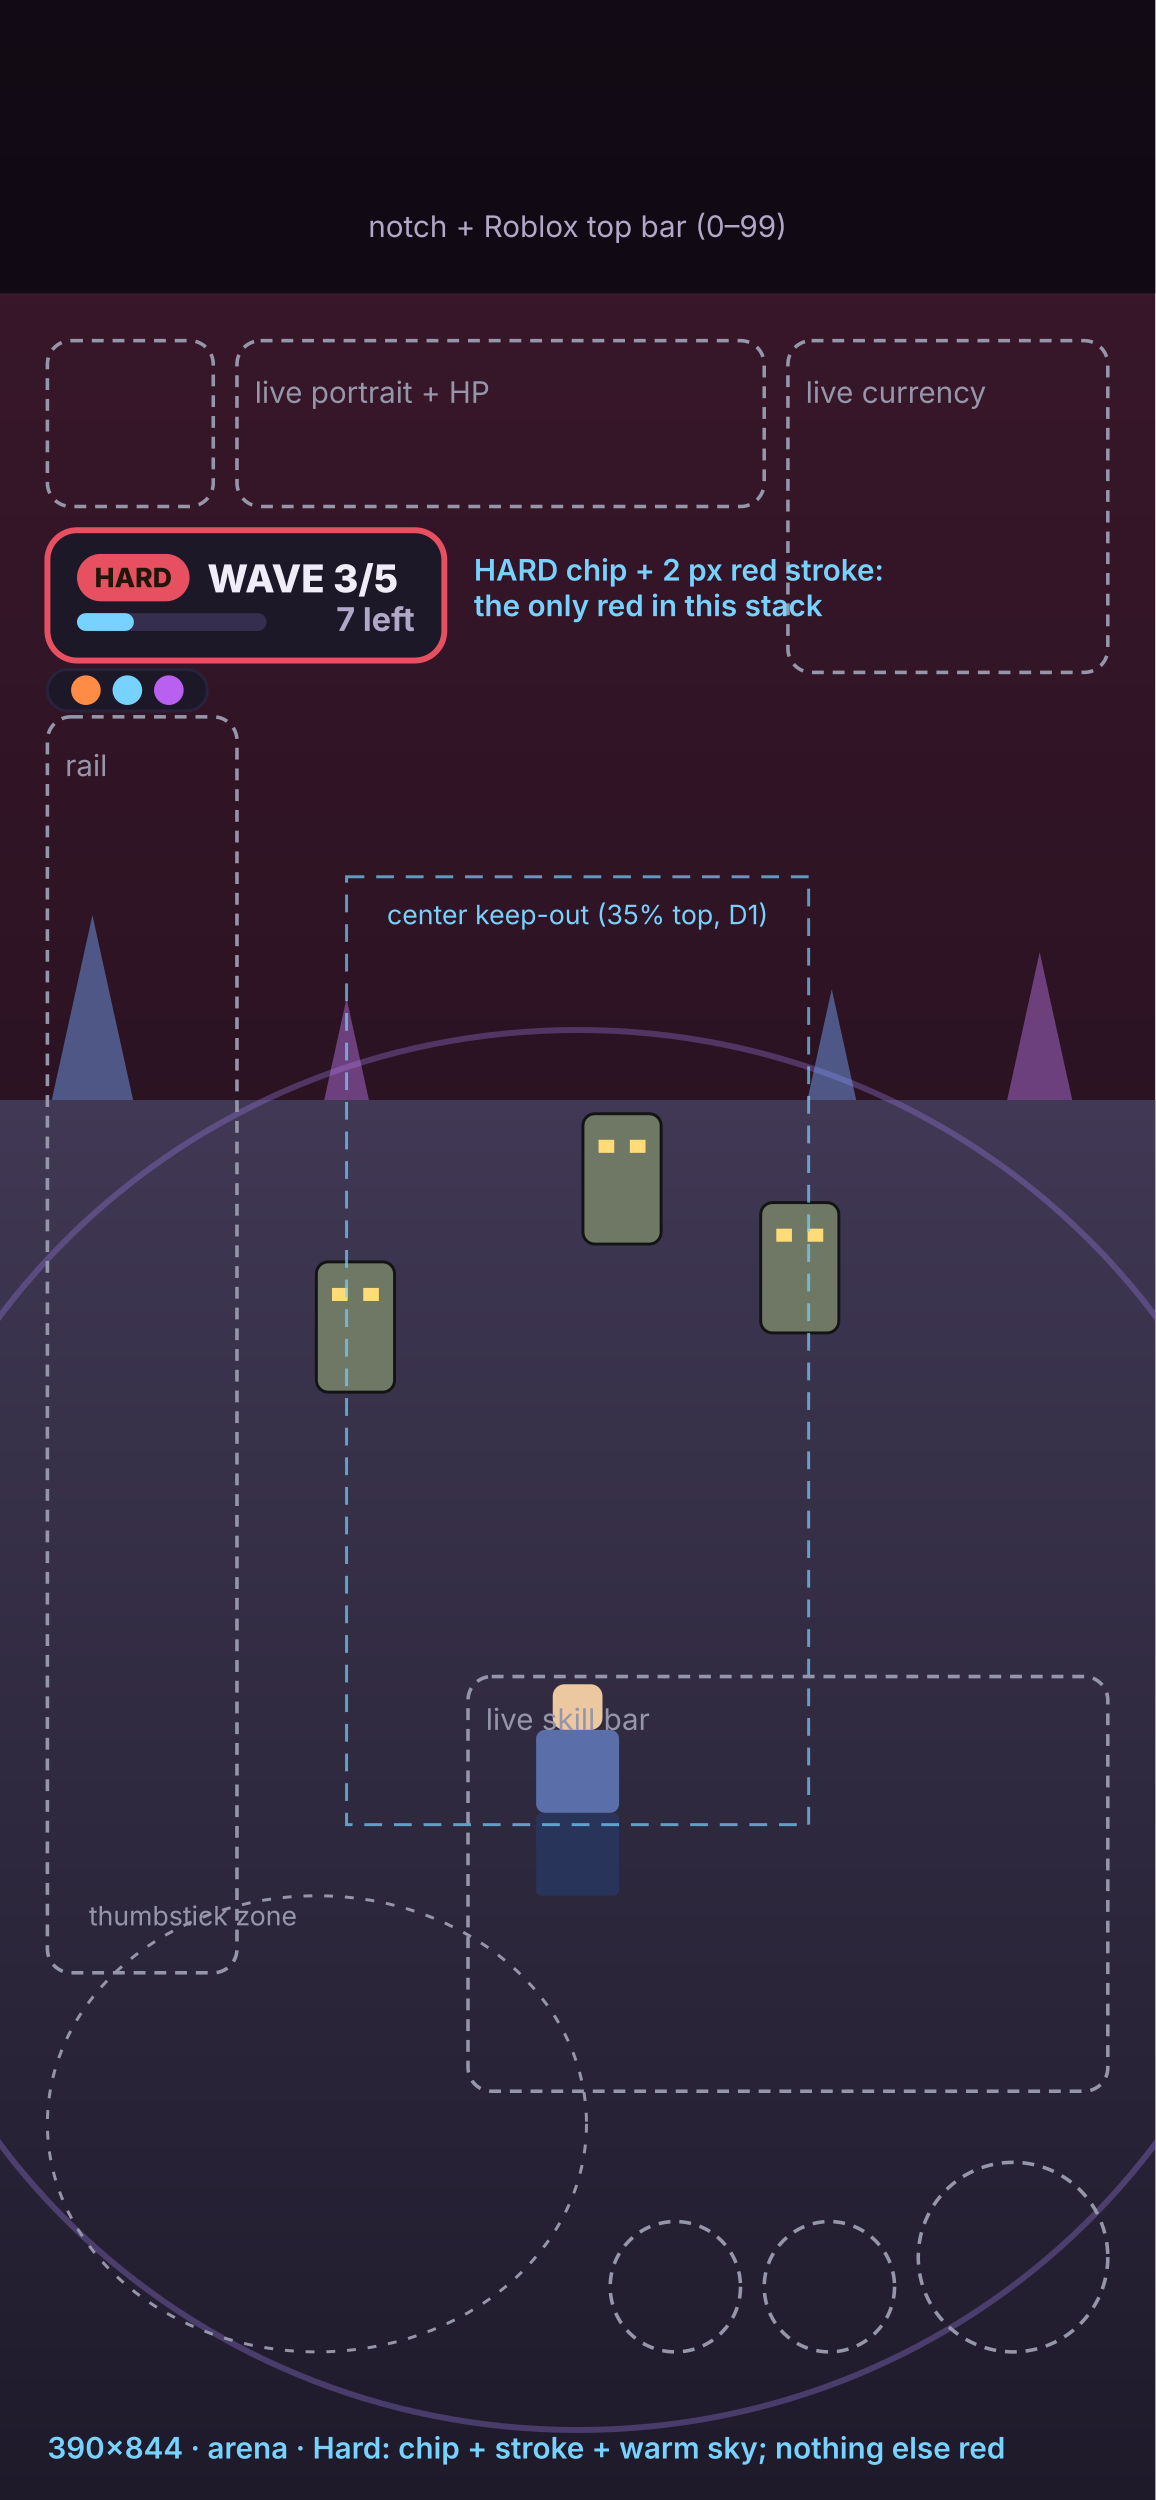
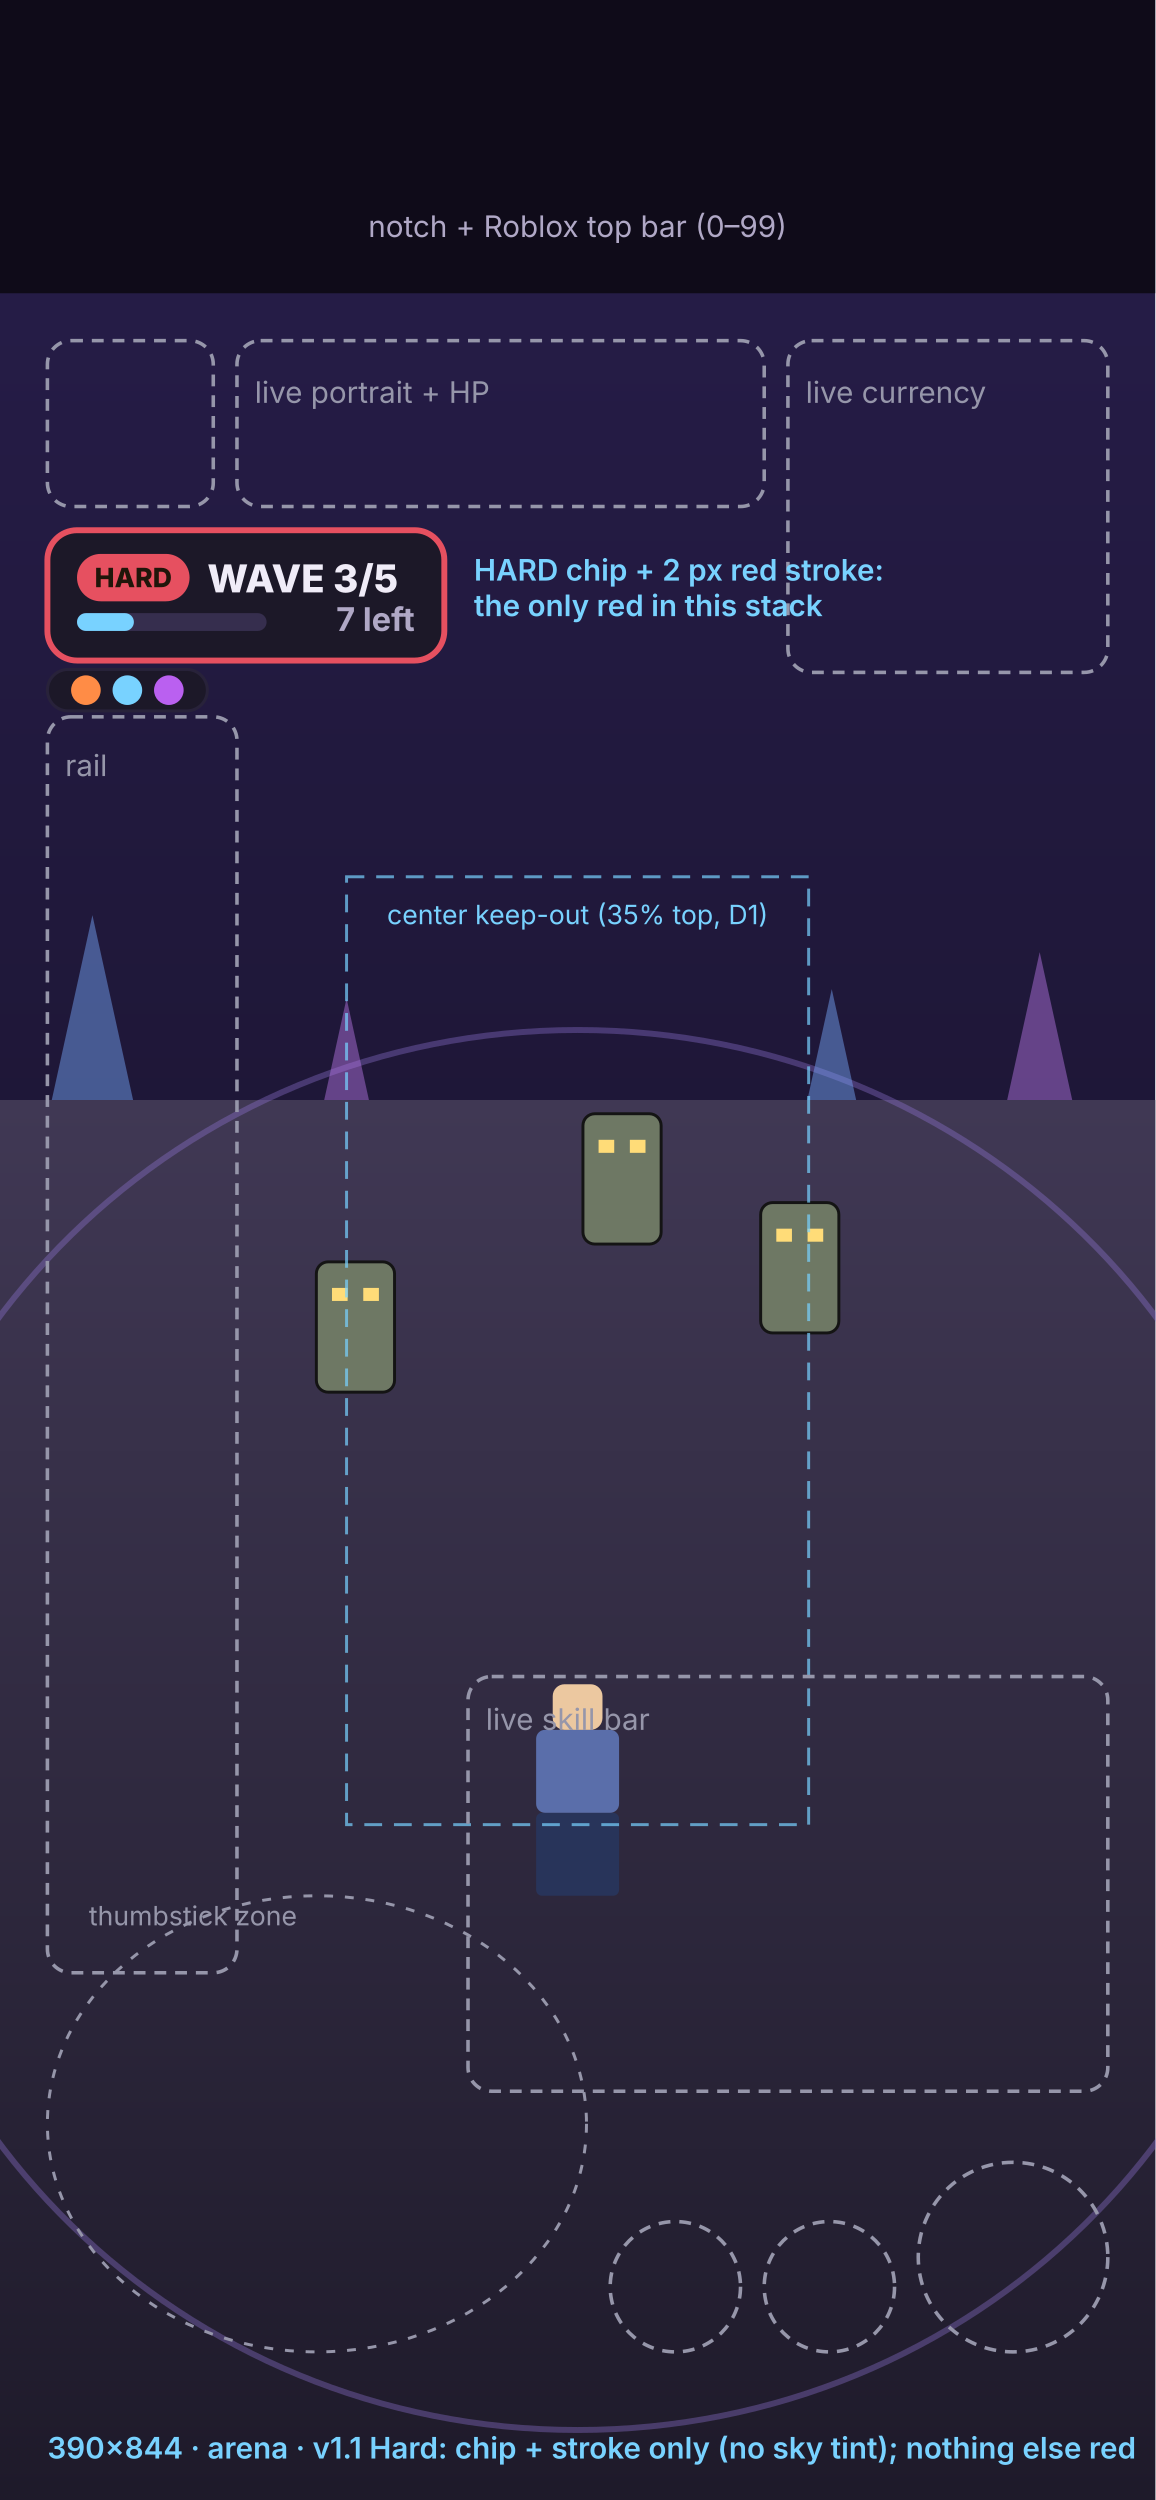
<svg xmlns="http://www.w3.org/2000/svg" width="390" height="844" viewBox="0 0 390 844">
  <defs>
    <linearGradient id="asky" x1="0" y1="0" x2="0" y2="1">
-       <stop offset="0" stop-color="rgb(60,24,44)" />
-       <stop offset="1" stop-color="rgb(22,12,22)" />
+       <stop offset="0" stop-color="rgb(40,30,76)" />
+       <stop offset="1" stop-color="rgb(18,14,30)" />
    </linearGradient>
    <linearGradient id="agnd" x1="0" y1="0" x2="0" y2="1">
      <stop offset="0" stop-color="rgb(64,56,84)" />
      <stop offset="1" stop-color="rgb(30,26,42)" />
    </linearGradient>
  </defs>
  <rect x="0" y="0" width="390" height="844" rx="0" fill="url(#asky)" />
  <polygon points="0,371.36 390,371.36 390,844 0,844" fill="url(#agnd)" />
  <ellipse cx="195.0" cy="584.048" rx="241.8" ry="236.32" fill="none" stroke="rgb(150,120,220)" stroke-opacity="0.35" stroke-width="2" />
  <polygon points="31.2,308.96 44.928,371.36 17.472,371.36" fill="rgb(120,170,255)" opacity="0.45" />
  <polygon points="351.0,321.44 361.982,371.36 340.018,371.36" fill="rgb(186,120,232)" opacity="0.45" />
  <polygon points="117.0,337.04 124.55,371.36 109.45,371.36" fill="rgb(186,120,232)" opacity="0.45" />
  <polygon points="280.8,333.92 289.037,371.36 272.563,371.36" fill="rgb(120,170,255)" opacity="0.45" />
  <rect x="106.8" y="426" width="26.4" height="44" rx="4" fill="rgb(110,120,100)" stroke="rgb(20,20,20)" stroke-width="1" />
  <rect x="112.08" y="434.8" width="5.28" height="4.4" rx="0" fill="rgb(255,220,120)" />
  <rect x="122.64" y="434.8" width="5.28" height="4.4" rx="0" fill="rgb(255,220,120)" />
  <rect x="256.8" y="406" width="26.4" height="44" rx="4" fill="rgb(110,120,100)" stroke="rgb(20,20,20)" stroke-width="1" />
  <rect x="262.08" y="414.8" width="5.28" height="4.4" rx="0" fill="rgb(255,220,120)" />
  <rect x="272.64" y="414.8" width="5.28" height="4.4" rx="0" fill="rgb(255,220,120)" />
  <rect x="196.8" y="376" width="26.4" height="44" rx="4" fill="rgb(110,120,100)" stroke="rgb(20,20,20)" stroke-width="1" />
  <rect x="202.08" y="384.8" width="5.28" height="4.4" rx="0" fill="rgb(255,220,120)" />
  <rect x="212.64" y="384.8" width="5.28" height="4.4" rx="0" fill="rgb(255,220,120)" />
  <rect x="181.0" y="612.0" width="28.0" height="28.0" rx="2" fill="rgb(40,52,90)" />
  <rect x="181.0" y="584.0" width="28.0" height="28.0" rx="3" fill="rgb(90,110,170)" />
  <rect x="186.6" y="568.6" width="16.8" height="15.4" rx="4" fill="rgb(236,200,160)" />
  <rect x="0" y="0" width="390" height="99" rx="0" fill="rgb(10,8,16)" opacity="0.85" />
  <text x="195" y="80" font-family="'Builder Sans','BuilderSans','Inter','Segoe UI',Arial,sans-serif" font-size="10" font-weight="400" fill="rgb(176,168,198)" text-anchor="middle">notch + Roblox top bar (0–99)</text>
  <rect x="16" y="115" width="56" height="56" rx="8" fill="none" stroke="rgb(150,150,170)" stroke-width="1.2" stroke-dasharray="4 3" />
  <rect x="80" y="115" width="178" height="56" rx="8" fill="none" stroke="rgb(150,150,170)" stroke-width="1.2" stroke-dasharray="4 3" />
  <text x="86" y="136" font-family="'Builder Sans','BuilderSans','Inter','Segoe UI',Arial,sans-serif" font-size="10" font-weight="400" fill="rgb(150,150,170)" text-anchor="start">live portrait + HP</text>
  <rect x="266" y="115" width="108" height="112" rx="8" fill="none" stroke="rgb(150,150,170)" stroke-width="1.2" stroke-dasharray="4 3" />
  <text x="272" y="136" font-family="'Builder Sans','BuilderSans','Inter','Segoe UI',Arial,sans-serif" font-size="10" font-weight="400" fill="rgb(150,150,170)" text-anchor="start">live currency</text>
  <rect x="16" y="242" width="64" height="424" rx="8" fill="none" stroke="rgb(150,150,170)" stroke-width="1.2" stroke-dasharray="4 3" />
  <text x="22" y="262" font-family="'Builder Sans','BuilderSans','Inter','Segoe UI',Arial,sans-serif" font-size="10" font-weight="400" fill="rgb(150,150,170)" text-anchor="start">rail</text>
  <rect x="117" y="296" width="156" height="320" rx="0" fill="none" stroke="rgb(120,210,255)" stroke-width="1" stroke-dasharray="6 4" stroke-opacity="0.7" />
  <text x="195" y="312" font-family="'Builder Sans','BuilderSans','Inter','Segoe UI',Arial,sans-serif" font-size="9" font-weight="400" fill="rgb(120,210,255)" text-anchor="middle">center keep-out (35% top, D1)</text>
  <ellipse cx="107" cy="717" rx="91" ry="77" fill="none" stroke="rgb(150,150,170)" stroke-width="1" stroke-dasharray="3 4" />
  <text x="30" y="650" font-family="'Builder Sans','BuilderSans','Inter','Segoe UI',Arial,sans-serif" font-size="9" font-weight="400" fill="rgb(150,150,170)" text-anchor="start">thumbstick zone</text>
  <rect x="16" y="179" width="134" height="44" rx="10" fill="rgb(28,24,40)" stroke="rgb(230,80,96)" stroke-width="2" />
  <rect x="26" y="187" width="38" height="16" rx="8.0" fill="rgb(230,80,96)" />
  <text x="45.0" y="198.24" font-family="'Builder Sans','BuilderSans','Inter','Segoe UI',Arial,sans-serif" font-size="9" font-weight="800" fill="rgb(32,22,10)" text-anchor="middle">HARD</text>
  <text x="70" y="200" font-family="'Builder Sans','BuilderSans','Inter','Segoe UI',Arial,sans-serif" font-size="13" font-weight="800" fill="rgb(240,236,248)" text-anchor="start">WAVE 3/5</text>
  <rect x="26" y="207" width="64" height="6" rx="3.0" fill="rgb(54,46,78)" />
  <rect x="26" y="207" width="19.2" height="6" rx="3.0" fill="rgb(120,210,255)" />
  <text x="140" y="213" font-family="'Builder Sans','BuilderSans','Inter','Segoe UI',Arial,sans-serif" font-size="11" font-weight="700" fill="rgb(176,168,198)" text-anchor="end">7 left</text>
  <rect x="16" y="226" width="54" height="14" rx="7" fill="rgb(28,24,40)" stroke="rgb(40,34,58)" stroke-width="1" />
  <circle cx="29" cy="233" r="5" fill="rgb(255,140,70)" />
  <circle cx="43" cy="233" r="5" fill="rgb(120,210,255)" />
  <circle cx="57" cy="233" r="5" fill="rgb(186,96,240)" />
  <rect x="158" y="566" width="216" height="140" rx="8" fill="none" stroke="rgb(150,150,170)" stroke-width="1.2" stroke-dasharray="4 3" />
  <text x="164" y="584" font-family="'Builder Sans','BuilderSans','Inter','Segoe UI',Arial,sans-serif" font-size="10" font-weight="400" fill="rgb(150,150,170)" text-anchor="start">live skill bar</text>
  <circle cx="342" cy="762" r="32" fill="none" stroke="rgb(150,150,170)" stroke-width="1.2" stroke-dasharray="4 3" />
  <circle cx="280" cy="772" r="22" fill="none" stroke="rgb(150,150,170)" stroke-width="1.2" stroke-dasharray="4 3" />
  <circle cx="228" cy="772" r="22" fill="none" stroke="rgb(150,150,170)" stroke-width="1.2" stroke-dasharray="4 3" />
  <text x="160" y="196" font-family="'Builder Sans','BuilderSans','Inter','Segoe UI',Arial,sans-serif" font-size="10" font-weight="600" fill="rgb(120,210,255)" text-anchor="start">HARD chip + 2 px red stroke:</text>
  <text x="160" y="208" font-family="'Builder Sans','BuilderSans','Inter','Segoe UI',Arial,sans-serif" font-size="10" font-weight="600" fill="rgb(120,210,255)" text-anchor="start">the only red in this stack</text>
-   <text x="16" y="830" font-family="'Builder Sans','BuilderSans','Inter','Segoe UI',Arial,sans-serif" font-size="10" font-weight="600" fill="rgb(120,210,255)" text-anchor="start">390×844 · arena · Hard: chip + stroke + warm sky; nothing else red</text>
+   <text x="16" y="830" font-family="'Builder Sans','BuilderSans','Inter','Segoe UI',Arial,sans-serif" font-size="10" font-weight="600" fill="rgb(120,210,255)" text-anchor="start">390×844 · arena · v1.1 Hard: chip + stroke only (no sky tint); nothing else red</text>
</svg>
